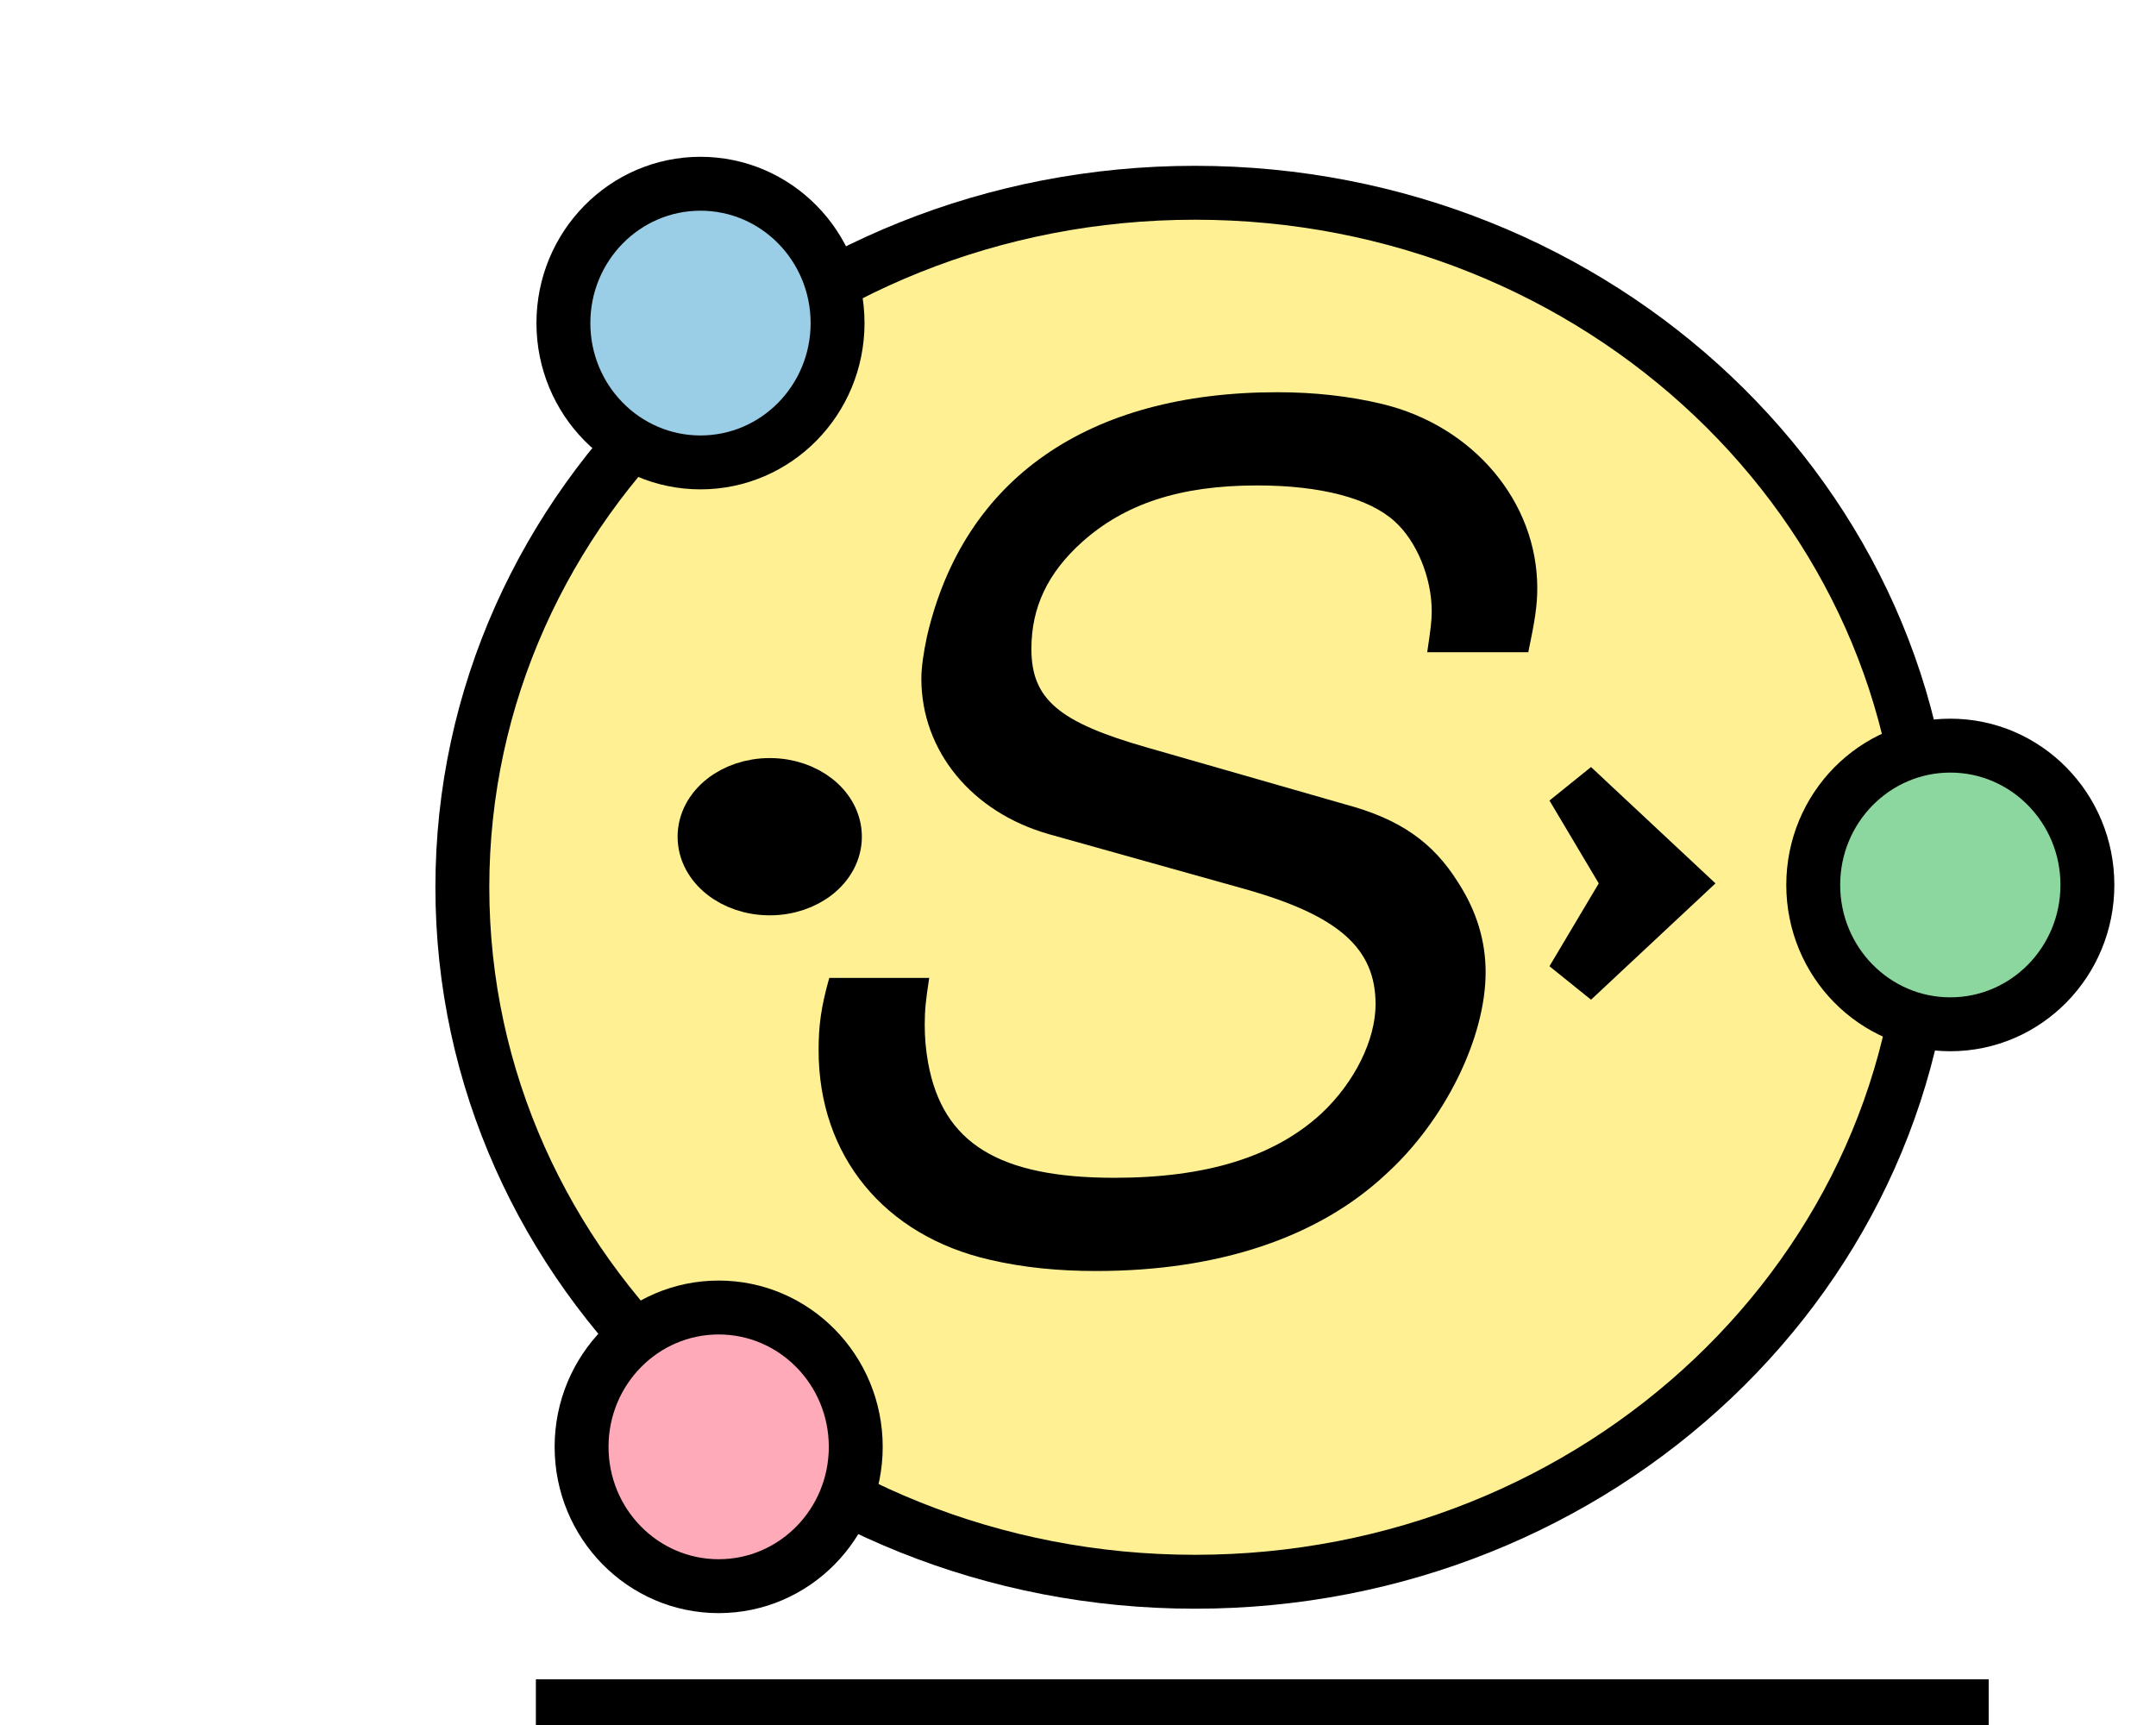
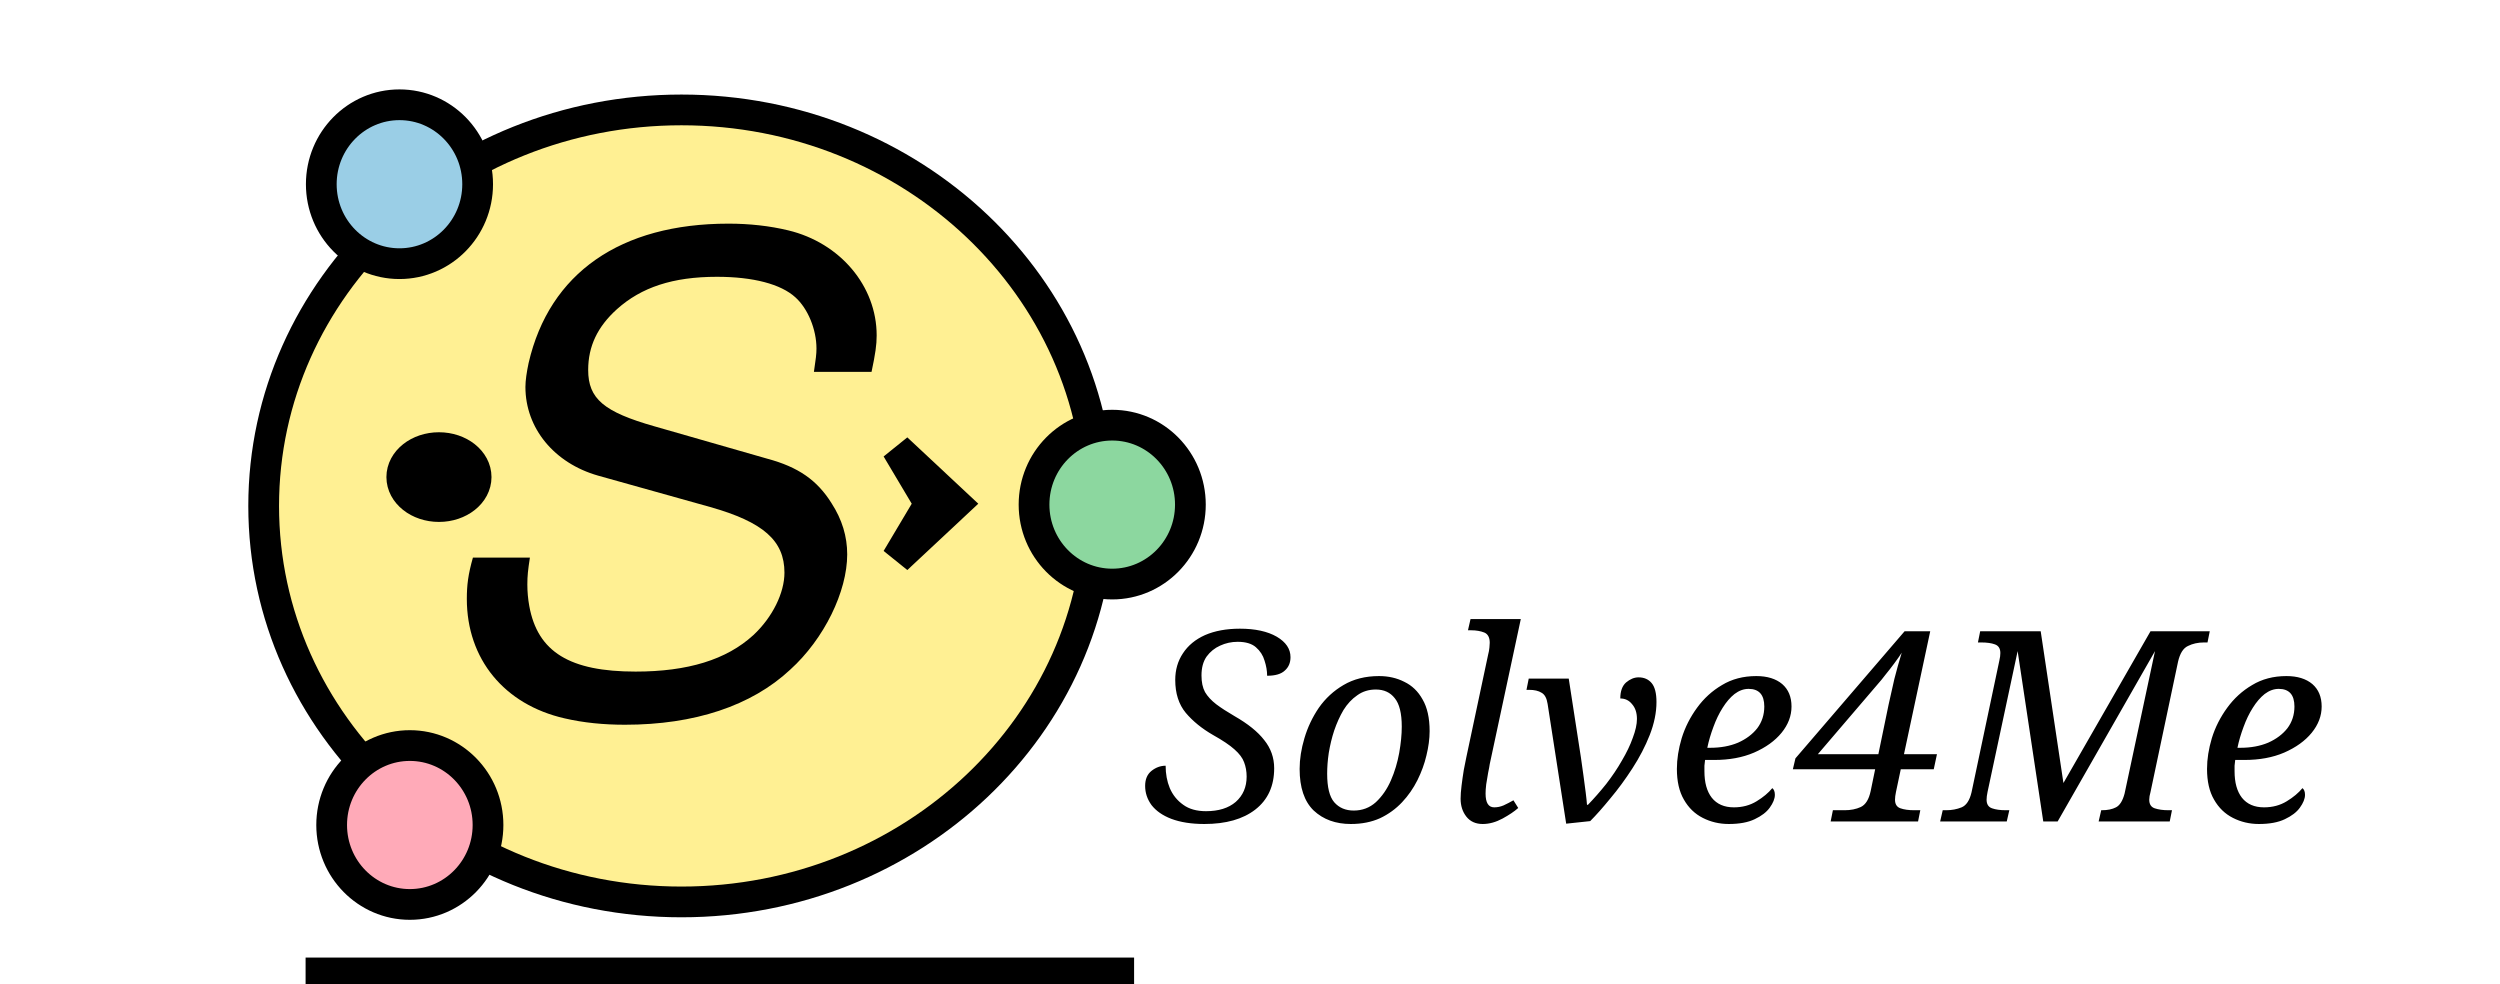
- <svg xmlns="http://www.w3.org/2000/svg" width="60" height="48">
+ <svg xmlns="http://www.w3.org/2000/svg" width="122" height="48">
  <defs>
    <filter id="svg_2_blur">
-       <feGaussianBlur stdDeviation="1.1" in="SourceGraphic" />
+       <feGaussianBlur stdDeviation="1.1" />
    </filter>
  </defs>
  <g>
-     <rect fill="#ff0000" fill-opacity="0" id="canvas_background" height="50" width="62" y="-1" x="-1" />
-     <g display="none" id="canvasGrid">
-       <rect fill="url(#gridpattern)" stroke-width="0" y="0" x="0" height="100%" width="100%" id="svg_1" />
+     <rect x="-1" y="-1" width="124" height="50" id="canvas_background" fill-opacity="0" fill="#ff0000" />
+     <g id="canvasGrid" display="none">
+       <rect id="svg_1" width="100%" height="100%" x="0" y="0" stroke-width="0" fill="url(#gridpattern)" />
    </g>
  </g>
  <g>
-     <ellipse ry="19.325" rx="20.388" id="svg_19" cy="24.689" cx="33.255" stroke-opacity="null" stroke-width="1.5" stroke="#000" fill="#FFF093" />
-     <text font-style="italic" xml:space="preserve" text-anchor="start" font-family="Helvetica, Arial, sans-serif" font-size="32" id="svg_4" y="34.633" x="19.936" stroke-width="0" stroke="#000" fill="#000000">S</text>
-     <ellipse ry="3.877" rx="3.815" id="svg_6" cy="8.99" cx="19.494" stroke-width="1.5" stroke="#000" fill="#9ACEE6" />
-     <ellipse ry="3.877" rx="3.815" id="svg_7" cy="24.625" cx="54.276" stroke-width="1.5" stroke="#000" fill="#8CD79F" />
-     <ellipse ry="3.877" rx="3.815" id="svg_14" cy="40.26" cx="20" stroke-width="1.5" stroke="#000" fill="#FFAAB8" />
-     <path id="svg_24" d="m45.365,24.581l-1.6,-2.689l2.877,2.689l-2.877,2.689l1.6,-2.689z" stroke-opacity="null" stroke-width="1.5" stroke="#000" fill="#FFF093" />
-     <path id="svg_30" d="m21.421,24.72c1.002,0 1.814,-0.644 1.814,-1.438c0,-0.794 -0.812,-1.438 -1.814,-1.438c-1.002,0 -1.814,0.644 -1.814,1.438c0,0.794 0.812,1.438 1.814,1.438zm0.291,-2.401l0.441,0.35l-0.772,0.612l0.772,0.612l-0.441,0.35l-1.213,-0.962l1.213,-0.962l0,0z" stroke-opacity="null" stroke-width="1.5" stroke="#000" fill="#FFF093" />
-     <path d="m5.276,4.717c0,-0.125 0.007,-0.262 -0.438,-0.5c-0.493,-0.264 -0.817,-0.368 -0.938,-0.438c-0.195,-0.113 -0.206,-0.081 -0.25,-0.125c-0.088,-0.088 0,-0.125 -0.063,-0.125c-0.25,0 -0.438,0 -0.5,0c-0.063,0 -0.188,0 -0.313,0c-0.063,0 -0.125,0 -0.188,0c-0.125,0 -0.249,0.36 -0.313,0.75c-0.01,0.062 0.177,0.386 0,0.563c-0.044,0.044 -0.063,0.125 -0.063,0.188c0,0 0,0.063 0,0.125c0,0 0,0.063 0,0.125l0,0.125l0,0.063l0,0" id="svg_35" stroke-width="1.5" fill="none" />
-     <path d="m2.212,4.091c0.563,0 1.376,0 1.563,0c0.25,0 0.438,0 0.75,0c0.313,0 0.375,0 0.625,0c0.063,0 0.313,0 0.438,0c0.063,0 0.125,0 0.188,0c0.063,0 0.063,0 0.063,0c0.125,0 -0.66,-0.122 -0.876,-0.188c-0.12,-0.036 -0.394,-0.143 -0.438,-0.188c-0.133,-0.133 0,-0.25 0,-0.25c0.313,-0.063 0.5,-0.063 0.563,-0.063c0.125,0 0.125,0 0.125,0.563c0,0.25 0,0.313 0,0.375c0,0.063 -0.015,0.101 -0.125,0.188c-0.383,0.303 -0.563,0.5 -0.688,0.563c-0.125,0.063 -0.331,0.107 -0.375,0.063c-0.088,-0.088 0,-0.563 0,-0.813c0,-0.125 0,-0.125 0,-0.25c0,-0.063 0.386,-0.45 0.813,-0.688c0.173,-0.096 0.313,-0.188 0.375,-0.188c0.063,0 0.063,0 0.188,0l0.125,0l0.063,0l0.063,0" id="svg_39" stroke-width="1.5" fill="none" />
-     <path d="m4.088,3.653c0.313,0 0.75,0 0.938,0c0.188,0 0.75,0 1.063,0c0.063,0 0.188,0 0.25,0l0.063,0" id="svg_40" stroke-width="1.5" fill="none" />
-     <line filter="url(#svg_2_blur)" stroke-linecap="null" stroke-linejoin="null" id="svg_2" y2="47.479" x2="60.048" y1="47.479" x1="10.971" fill-opacity="null" stroke-opacity="null" stroke-width="1.5" stroke="#000" fill="none" />
-     <line stroke-width="1.5" stroke-linecap="null" stroke-linejoin="null" id="svg_3" y2="47.479" x2="55.344" y1="47.479" x1="14.913" fill-opacity="null" stroke-opacity="null" stroke="#000" fill="none" />
+     <ellipse fill="#FFF093" stroke="#000" stroke-width="1.5" stroke-opacity="null" cx="33.255" cy="24.689" id="svg_19" rx="20.388" ry="19.325" />
+     <text fill="#000000" stroke="#000" stroke-width="0" x="19.936" y="34.633" id="svg_4" font-size="32" font-family="Helvetica, Arial, sans-serif" text-anchor="start" xml:space="preserve" font-style="italic">S</text>
+     <ellipse fill="#9ACEE6" stroke="#000" stroke-width="1.5" cx="19.494" cy="8.99" id="svg_6" rx="3.815" ry="3.877" />
+     <ellipse fill="#8CD79F" stroke="#000" stroke-width="1.5" cx="54.276" cy="24.625" id="svg_7" rx="3.815" ry="3.877" />
+     <ellipse fill="#FFAAB8" stroke="#000" stroke-width="1.5" cx="20" cy="40.26" id="svg_14" rx="3.815" ry="3.877" />
+     <path fill="#FFF093" stroke="#000" stroke-width="1.5" stroke-opacity="null" d="m45.365,24.581l-1.6,-2.689l2.877,2.689l-2.877,2.689l1.6,-2.689z" id="svg_24" />
+     <path fill="#FFF093" stroke="#000" stroke-width="1.5" stroke-opacity="null" d="m21.421,24.72c1.002,0 1.814,-0.644 1.814,-1.438c0,-0.794 -0.812,-1.438 -1.814,-1.438c-1.002,0 -1.814,0.644 -1.814,1.438c0,0.794 0.812,1.438 1.814,1.438zm0.291,-2.401l0.441,0.35l-0.772,0.612l0.772,0.612l-0.441,0.35l-1.213,-0.962l1.213,-0.962l0,0z" id="svg_30" />
+     <path fill="none" stroke-width="1.5" id="svg_35" d="m5.276,4.717c0,-0.125 0.007,-0.262 -0.438,-0.5c-0.493,-0.264 -0.817,-0.368 -0.938,-0.438c-0.195,-0.113 -0.206,-0.081 -0.25,-0.125c-0.088,-0.088 0,-0.125 -0.063,-0.125c-0.25,0 -0.438,0 -0.5,0c-0.063,0 -0.188,0 -0.313,0c-0.063,0 -0.125,0 -0.188,0c-0.125,0 -0.249,0.36 -0.313,0.75c-0.01,0.062 0.177,0.386 0,0.563c-0.044,0.044 -0.063,0.125 -0.063,0.188c0,0 0,0.063 0,0.125c0,0 0,0.063 0,0.125l0,0.125l0,0.063l0,0" />
+     <path fill="none" stroke-width="1.5" id="svg_39" d="m2.212,4.091c0.563,0 1.376,0 1.563,0c0.25,0 0.438,0 0.75,0c0.313,0 0.375,0 0.625,0c0.063,0 0.313,0 0.438,0c0.063,0 0.125,0 0.188,0c0.063,0 0.063,0 0.063,0c0.125,0 -0.66,-0.122 -0.876,-0.188c-0.12,-0.036 -0.394,-0.143 -0.438,-0.188c-0.133,-0.133 0,-0.25 0,-0.25c0.313,-0.063 0.5,-0.063 0.563,-0.063c0.125,0 0.125,0 0.125,0.563c0,0.25 0,0.313 0,0.375c0,0.063 -0.015,0.101 -0.125,0.188c-0.383,0.303 -0.563,0.5 -0.688,0.563c-0.125,0.063 -0.331,0.107 -0.375,0.063c-0.088,-0.088 0,-0.563 0,-0.813c0,-0.125 0,-0.125 0,-0.25c0,-0.063 0.386,-0.45 0.813,-0.688c0.173,-0.096 0.313,-0.188 0.375,-0.188c0.063,0 0.063,0 0.188,0l0.125,0l0.063,0l0.063,0" />
+     <path fill="none" stroke-width="1.5" id="svg_40" d="m4.088,3.653c0.313,0 0.75,0 0.938,0c0.188,0 0.75,0 1.063,0c0.063,0 0.188,0 0.25,0l0.063,0" />
+     <line fill="none" stroke="#000" stroke-width="1.5" stroke-opacity="null" fill-opacity="null" x1="10.971" y1="47.479" x2="60.048" y2="47.479" id="svg_2" stroke-linejoin="null" stroke-linecap="null" filter="url(#svg_2_blur)" />
+     <line fill="none" stroke="#000" stroke-opacity="null" fill-opacity="null" x1="14.913" y1="47.479" x2="55.344" y2="47.479" id="svg_3" stroke-linejoin="null" stroke-linecap="null" stroke-width="1.5" />
+     <text style="cursor: move;" font-style="italic" xml:space="preserve" text-anchor="start" font-family="'Simonetta', serif" font-size="13" id="svg_5" y="40.084" x="55.791" stroke-width="0" stroke="#000" fill="#000000">Solve4Me</text>
  </g>
</svg>
